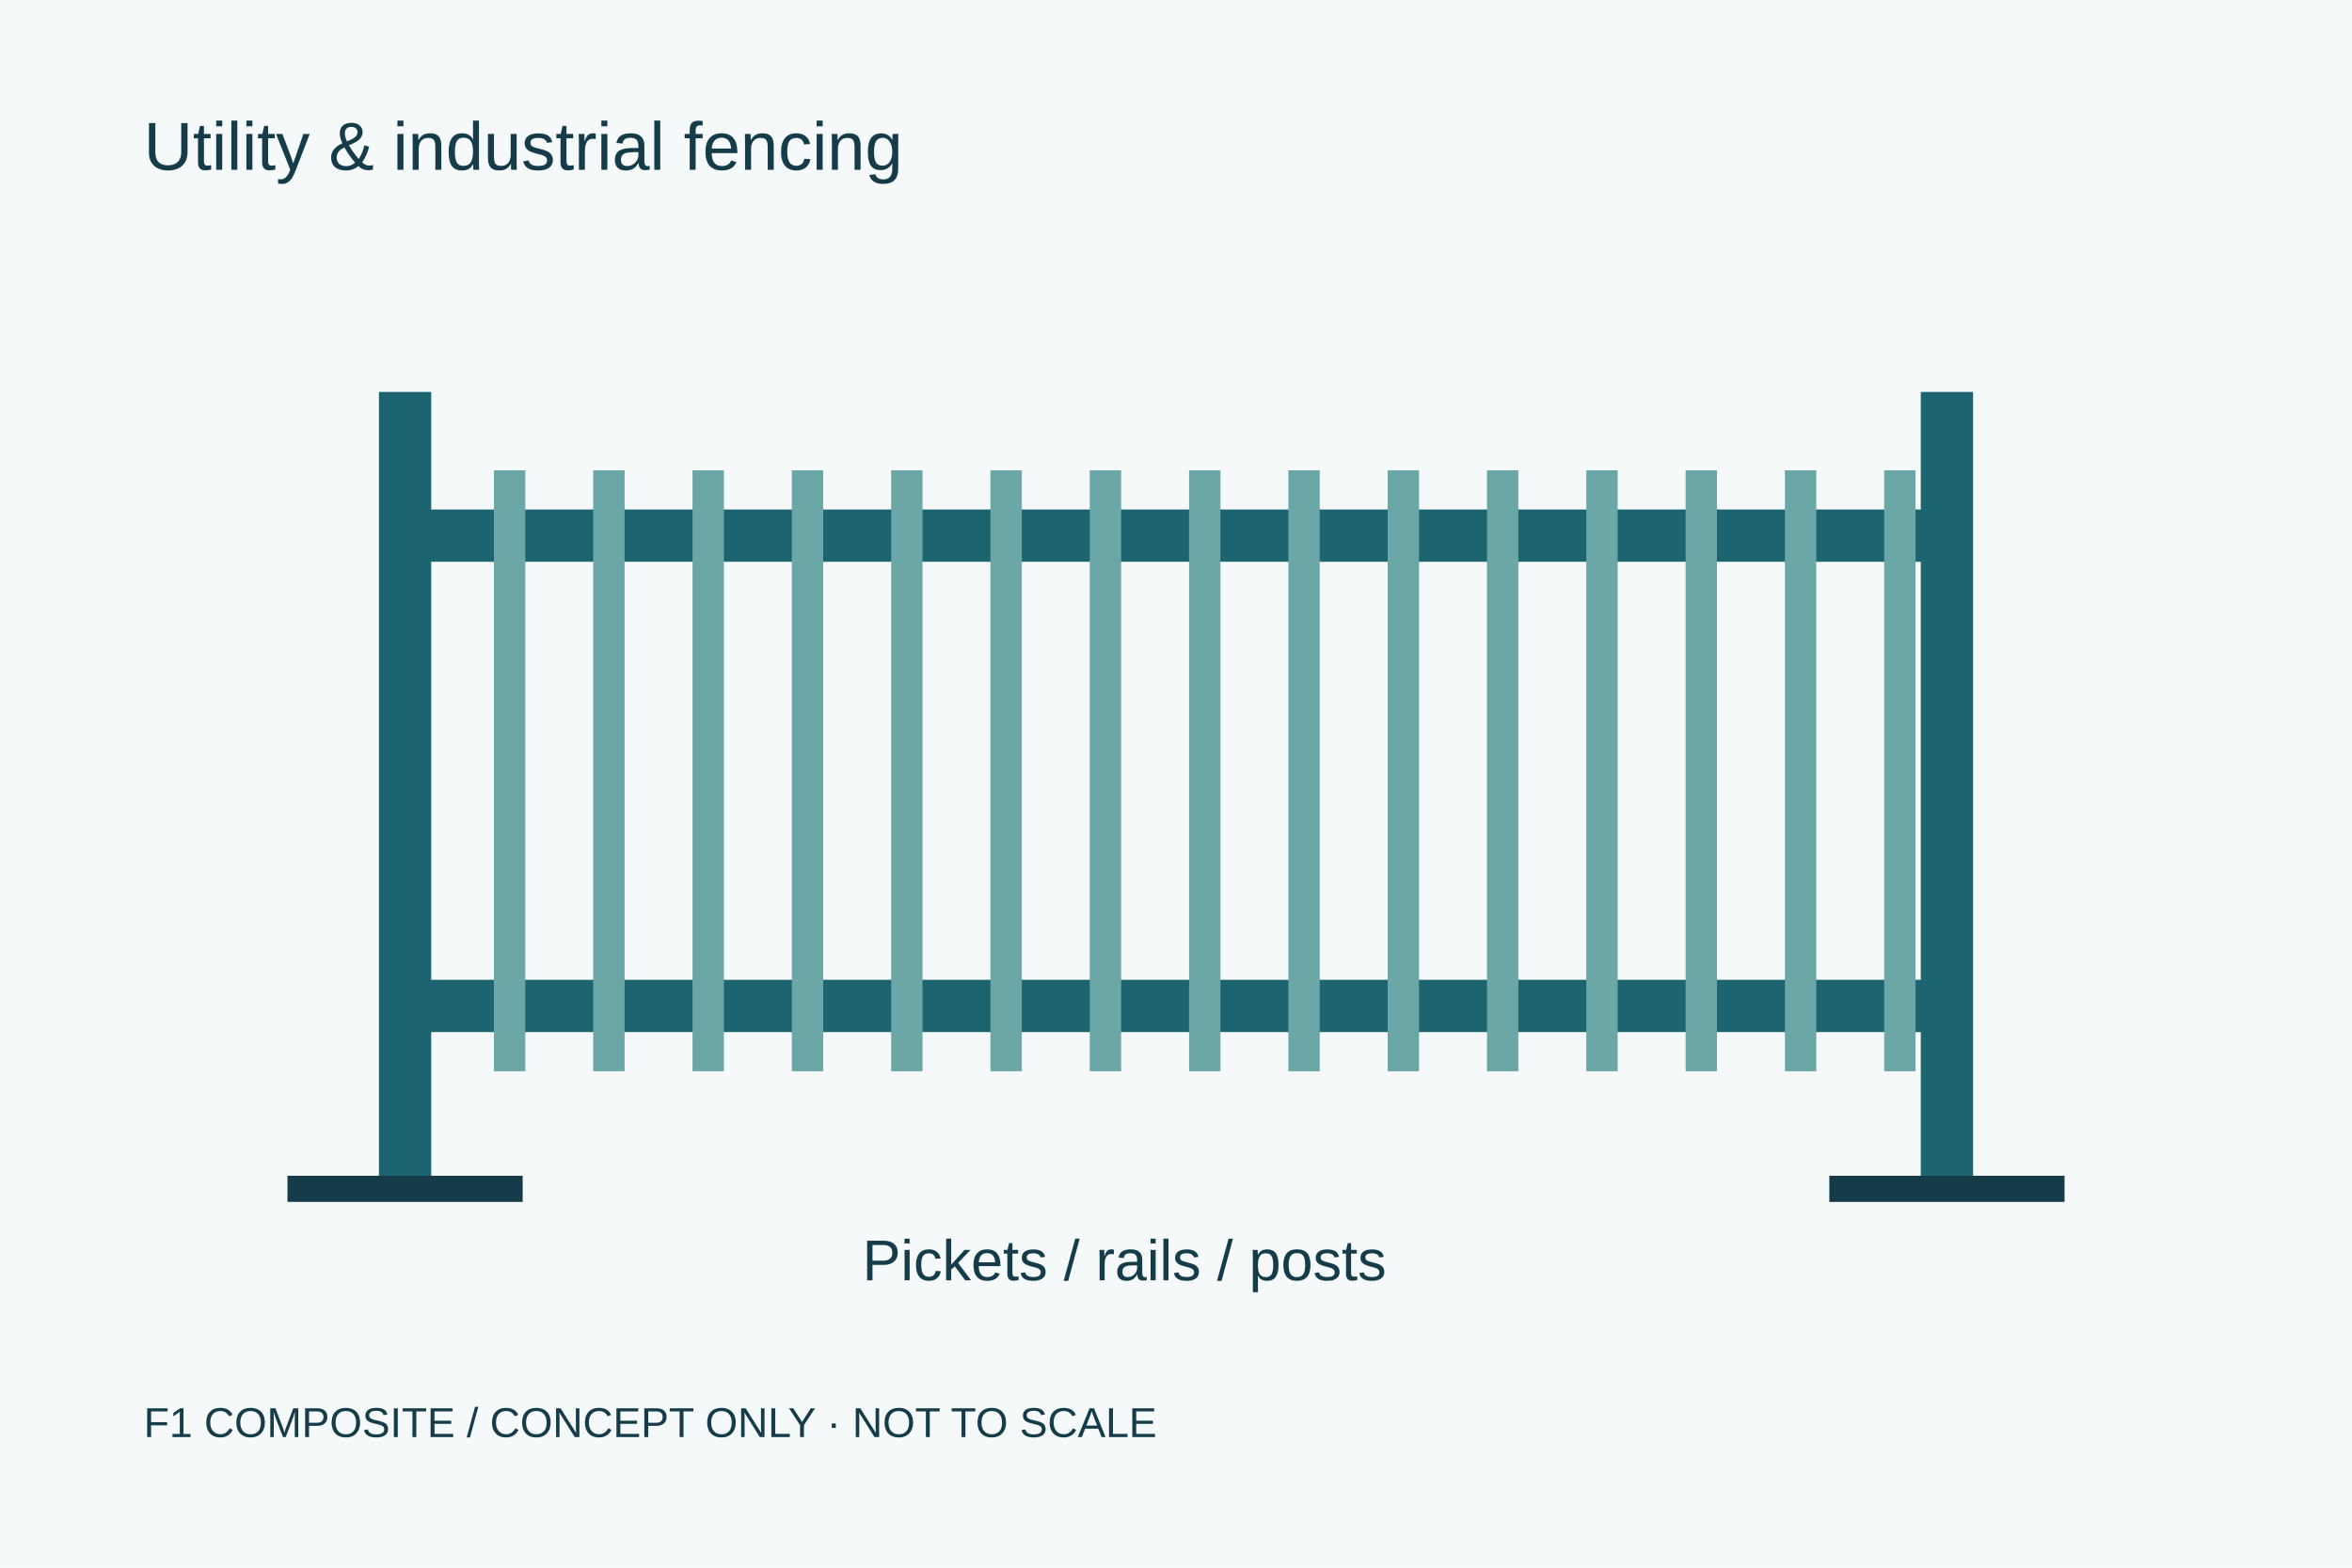
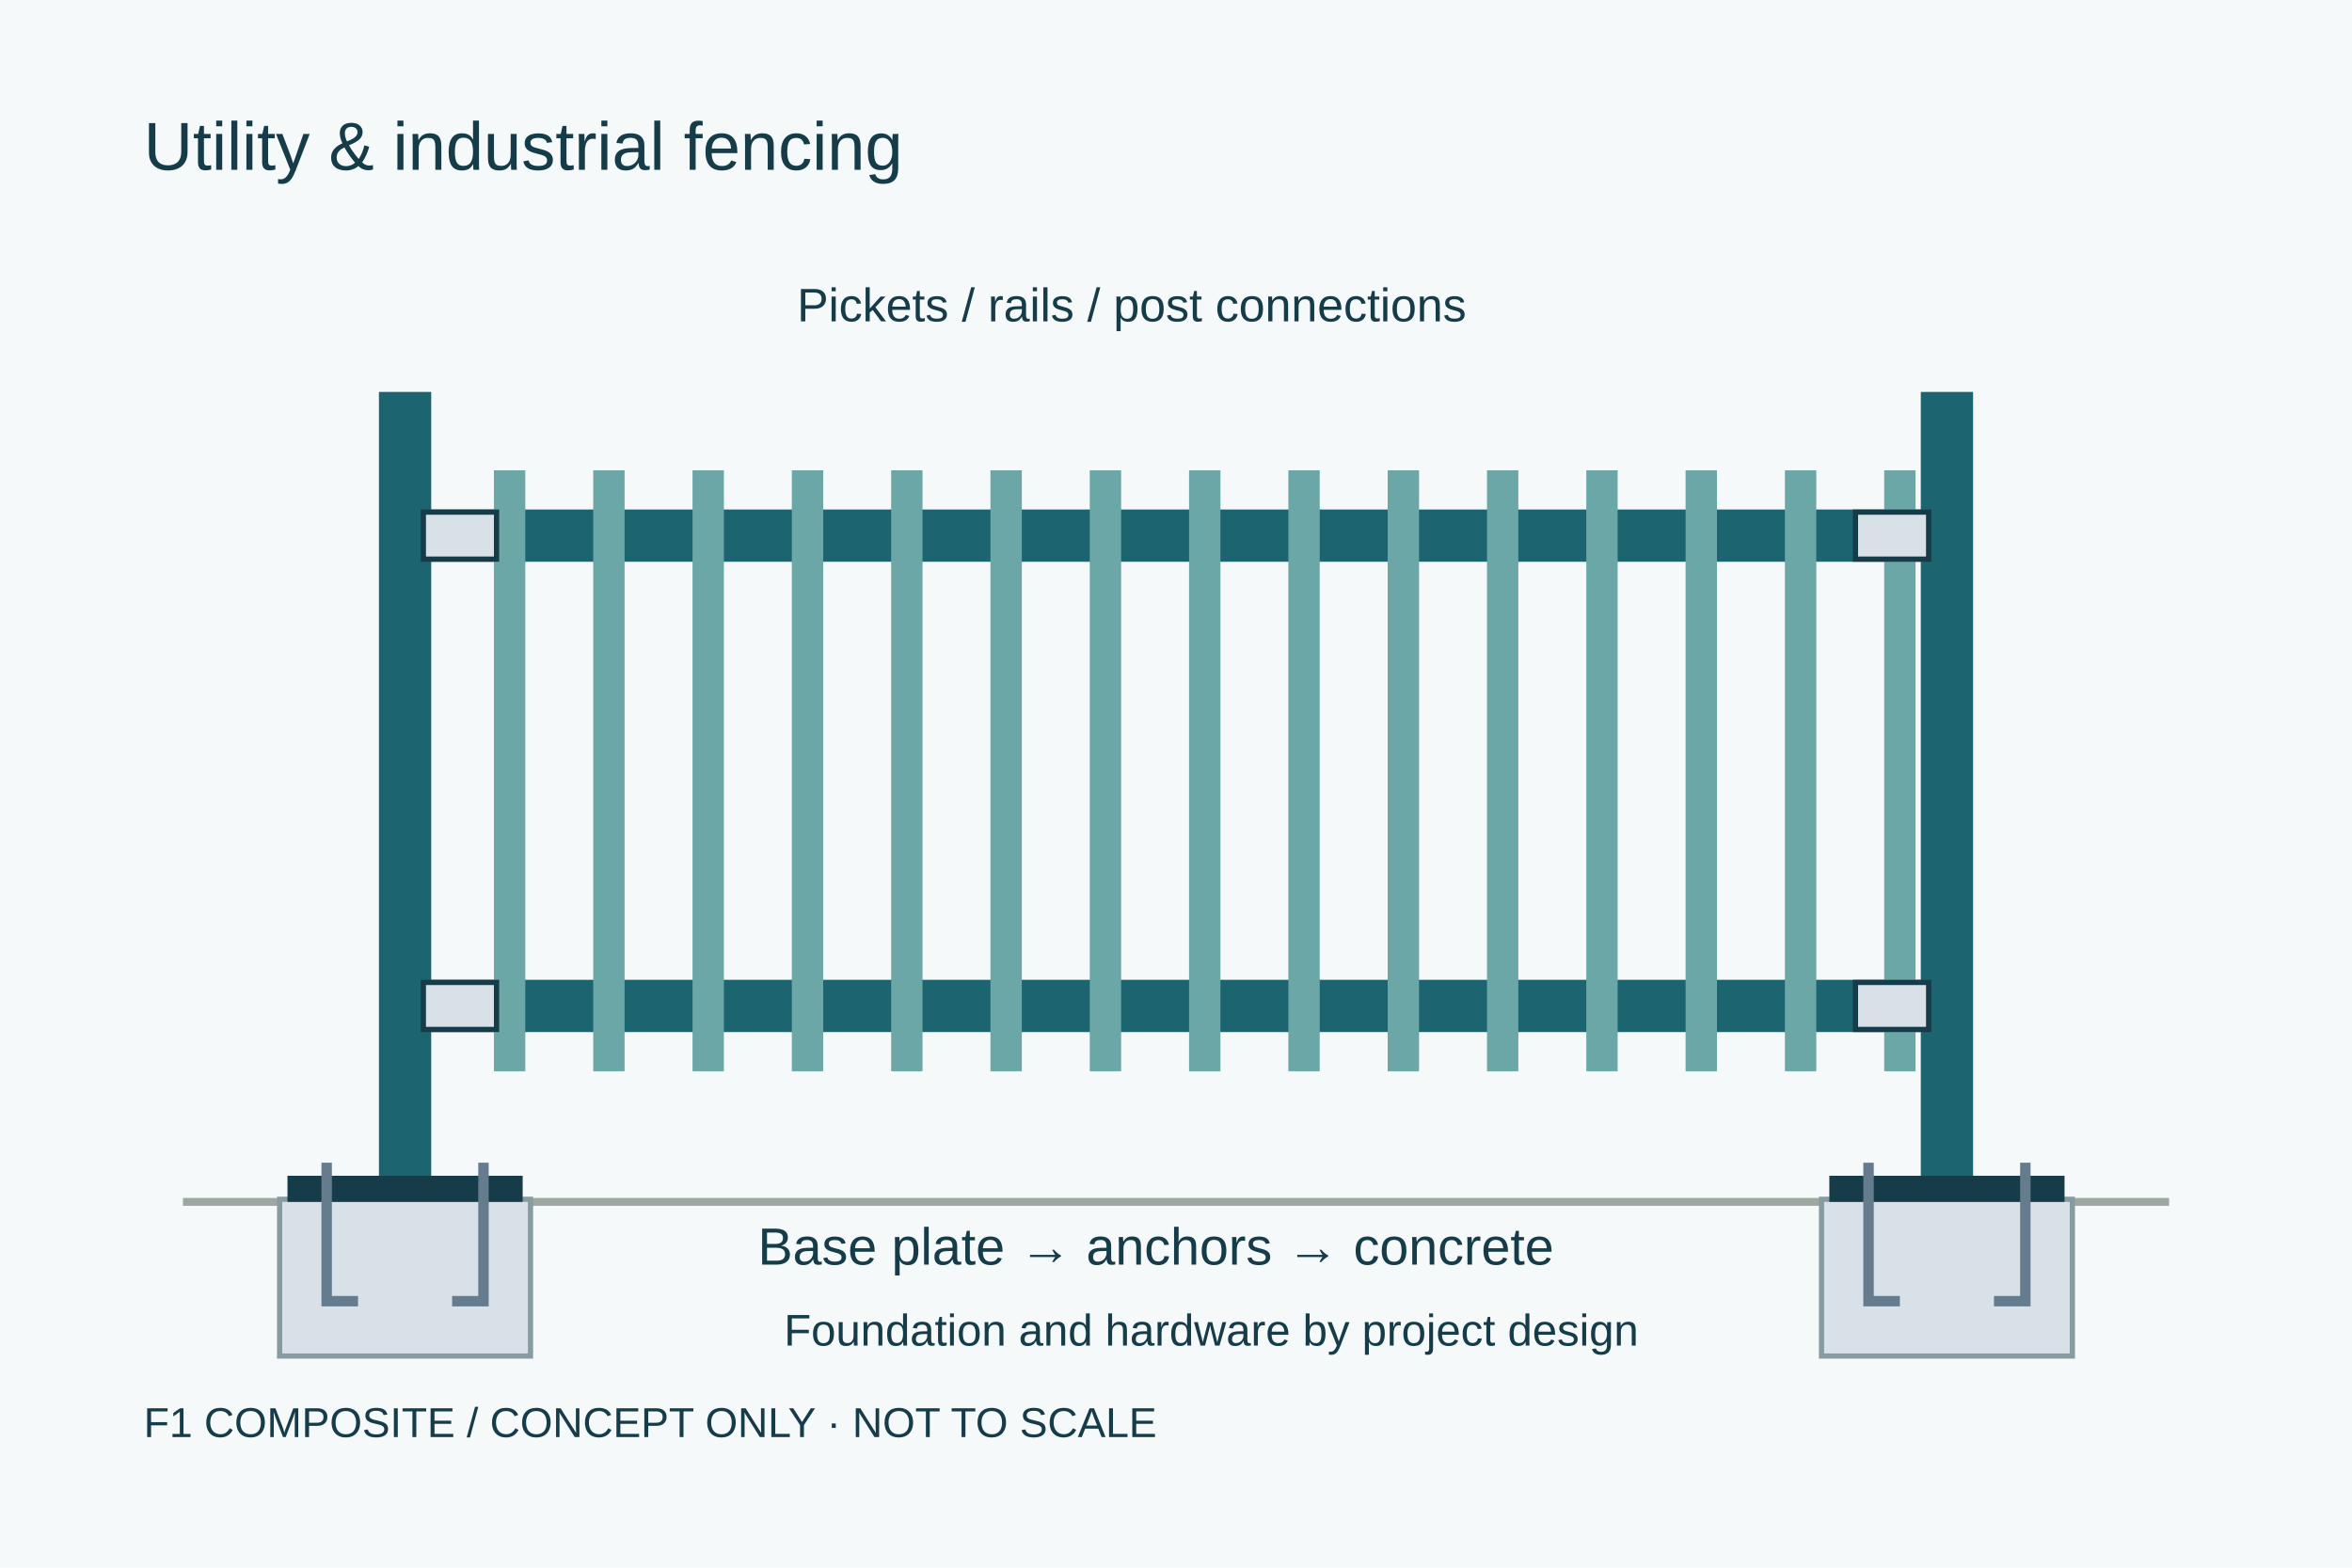
- <svg xmlns="http://www.w3.org/2000/svg" viewBox="0 0 900 600" width="900" height="600">
+ <svg xmlns="http://www.w3.org/2000/svg" viewBox="0 0 900 600" width="900" height="600" role="img" aria-labelledby="title desc">
  <rect width="900" height="600" fill="#f5f9f9" />
  <g font-family="Arial,sans-serif">
    <text x="55" y="65" font-size="26" fill="#153c48">Utility &amp; industrial fencing</text>
+     <path d="M70 460H830" stroke="#9ca8a0" stroke-width="3" />
+     <g fill="#d9e1e8" stroke="#879ca0" stroke-width="2">
+       <rect x="107" y="459" width="96" height="60" />
+       <rect x="697" y="459" width="96" height="60" />
+     </g>
    <path d="M155 450V150M745 450V150M155 205H745M155 385H745" fill="none" stroke="#1c6570" stroke-width="20" />
    <path d="M195 180V410" stroke="#6aa7a6" stroke-width="12" />
    <path d="M233 180V410" stroke="#6aa7a6" stroke-width="12" />
    <path d="M271 180V410" stroke="#6aa7a6" stroke-width="12" />
    <path d="M309 180V410" stroke="#6aa7a6" stroke-width="12" />
    <path d="M347 180V410" stroke="#6aa7a6" stroke-width="12" />
    <path d="M385 180V410" stroke="#6aa7a6" stroke-width="12" />
    <path d="M423 180V410" stroke="#6aa7a6" stroke-width="12" />
    <path d="M461 180V410" stroke="#6aa7a6" stroke-width="12" />
    <path d="M499 180V410" stroke="#6aa7a6" stroke-width="12" />
    <path d="M537 180V410" stroke="#6aa7a6" stroke-width="12" />
    <path d="M575 180V410" stroke="#6aa7a6" stroke-width="12" />
    <path d="M613 180V410" stroke="#6aa7a6" stroke-width="12" />
    <path d="M651 180V410" stroke="#6aa7a6" stroke-width="12" />
    <path d="M689 180V410" stroke="#6aa7a6" stroke-width="12" />
    <path d="M727 180V410" stroke="#6aa7a6" stroke-width="12" />
    <path d="M110 455h90M700 455h90" stroke="#153c48" stroke-width="10" />
-     <text x="330" y="490" font-size="22" fill="#153c48">Pickets / rails / posts</text>
+     <path d="M125 445v53h12M185 445v53h-12M715 445v53h12M775 445v53h-12" stroke="#657c8e" stroke-width="4" fill="none" />
+     <g fill="#d9e1e8" stroke="#153c48" stroke-width="2">
+       <rect x="162" y="196" width="28" height="18" />
+       <rect x="710" y="196" width="28" height="18" />
+       <rect x="162" y="376" width="28" height="18" />
+       <rect x="710" y="376" width="28" height="18" />
+     </g>
+     <text x="290" y="484" font-size="20" fill="#153c48">Base plate → anchors → concrete</text>
+     <text x="300" y="515" font-size="17" fill="#153c48">Foundation and hardware by project design</text>
+     <text x="305" y="123" font-size="18" fill="#153c48">Pickets / rails / post connections</text>
    <text x="55" y="550" font-size="16" fill="#153c48">F1 COMPOSITE  /  CONCEPT ONLY · NOT TO SCALE</text>
  </g>
</svg>
